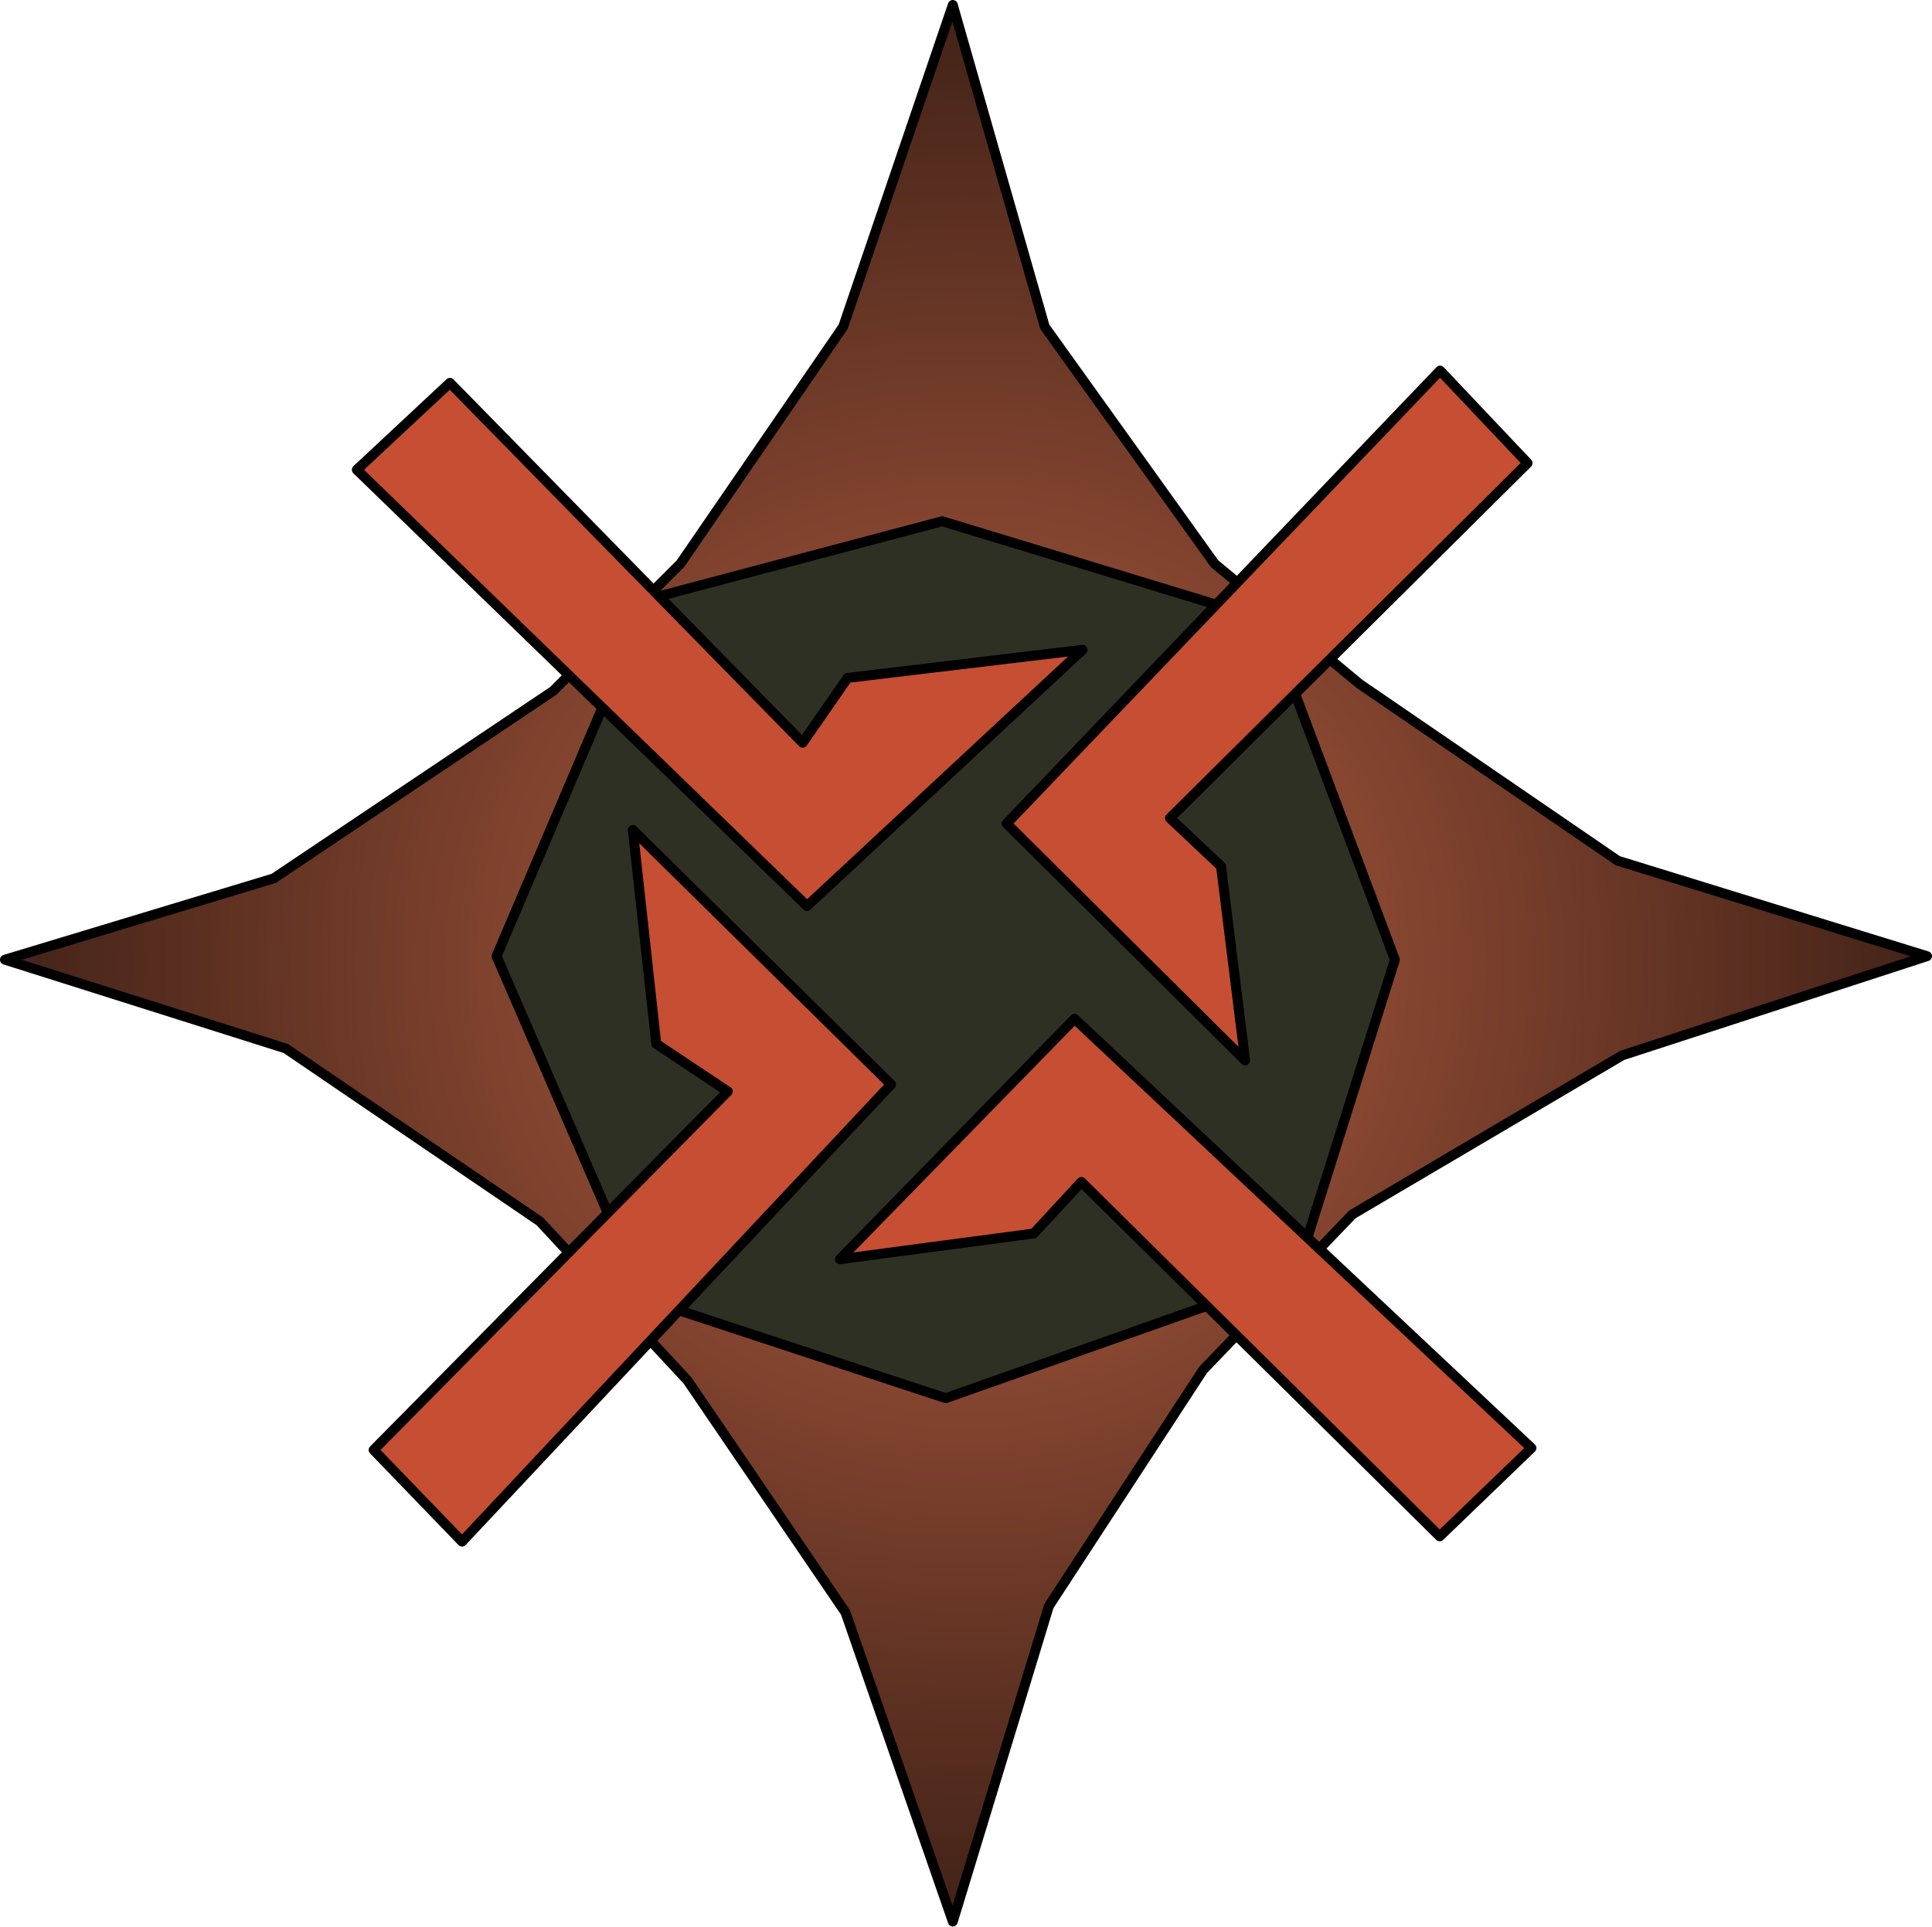
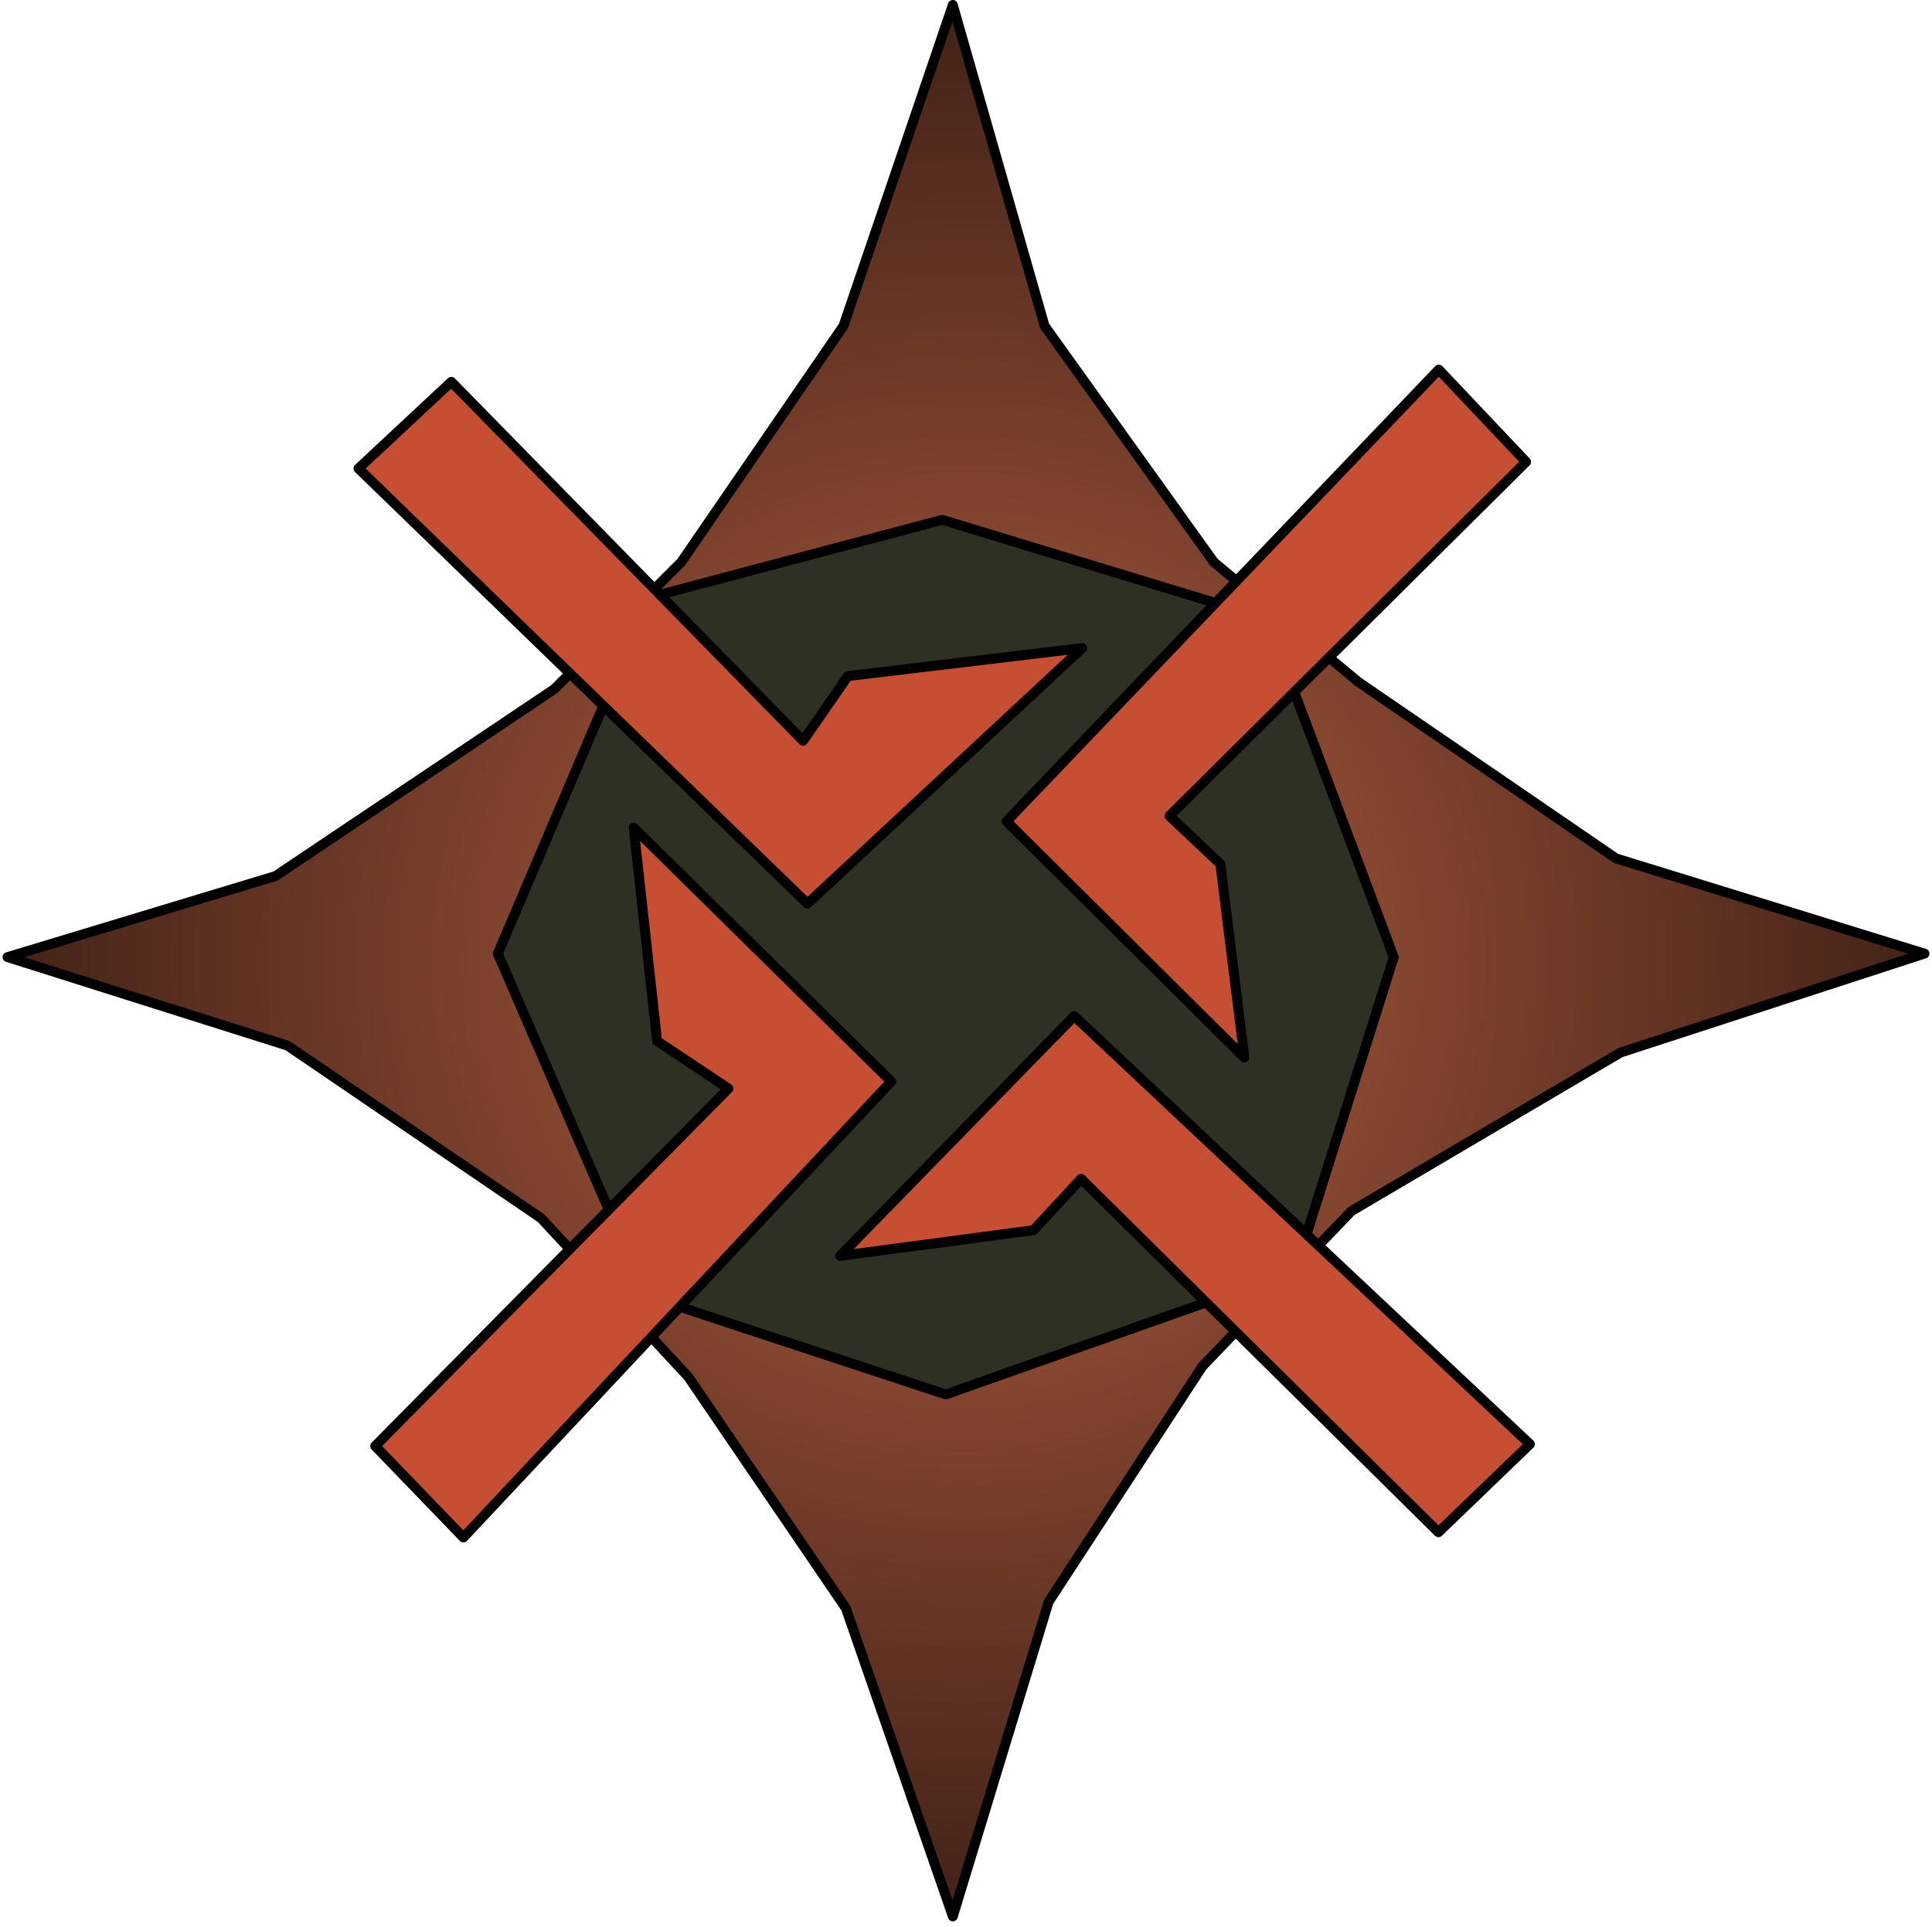
- <svg xmlns="http://www.w3.org/2000/svg" xmlns:xlink="http://www.w3.org/1999/xlink" width="100" height="99.732" id="svg3010" version="1.1">
+ <svg xmlns="http://www.w3.org/2000/svg" xmlns:xlink="http://www.w3.org/1999/xlink" width="100" viewBox="0 0 100 100" height="99.732" id="svg3010" version="1.1">
  <defs id="defs3012">
    <linearGradient id="linearGradient4889">
      <stop style="stop-color:#ba6143;stop-opacity:1;" offset="0" id="stop4891" />
      <stop style="stop-color:#000000;stop-opacity:1;" offset="1" id="stop4893" />
    </linearGradient>
    <radialGradient xlink:href="#linearGradient4889" id="radialGradient4949" cx="377.404" cy="284.148" fx="377.404" fy="284.148" r="97.547" gradientTransform="matrix(0.7996911,-0.00418759,0.00410834,0.7845572,26.88298,15.3784)" gradientUnits="userSpaceOnUse" />
  </defs>
  <g id="layer1" style="display:inline" transform="translate(-279.8573,-186.8623)" />
  <g id="layer4" style="display:inline" transform="translate(-279.8573,-186.8623)">
    <path style="fill:url(#radialGradient4949);fill-opacity:1;stroke:#000000;stroke-width:0.513px;stroke-linecap:butt;stroke-linejoin:round;stroke-opacity:1" d="m 280.113,236.545 13.913,-4.21 14.462,-9.702 6.59,-6.59 8.421,-12.265 5.675,-16.659 4.76,16.659 8.787,12.265 7.506,6.224 13.364,9.153 16.011,4.943 -15.775,5.135 -13.966,8.229 -7.733,8.055 -7.979,12.221 -4.974,16.337 -5.555,-16.002 -8.175,-12.006 -7.644,-8.238 -13.151,-8.952 z" id="path4116" />
  </g>
  <g id="layer2" style="display:inline" transform="translate(-279.8573,-186.8623)">
    <path style="fill:#2e3023;fill-opacity:1;stroke:#000000;stroke-width:0.513px;stroke-linecap:butt;stroke-linejoin:round;stroke-opacity:1" d="m 328.625,213.846 16.842,5.126 6.59,17.574 -5.126,16.293 -18.123,6.407 -15.56,-5.126 -7.689,-17.757 7.872,-18.489 z" id="path4119" />
  </g>
  <g id="layer3" transform="translate(-279.8573,-186.8623)">
    <path style="fill:#c64e33;fill-opacity:1;stroke:#000000;stroke-width:0.513px;stroke-linecap:butt;stroke-linejoin:round;stroke-opacity:1" d="m 354.394,206.047 4.531,4.789 -18.511,18.381 2.643,2.491 1.247,10.05 -12.342,-12.259 z" id="path4898" />
    <path style="fill:#c64e33;fill-opacity:1;stroke:#000000;stroke-width:0.513px;stroke-linecap:butt;stroke-linejoin:round;stroke-opacity:1" d="m 359.125,261.826 -4.749,4.573 -18.545,-18.346 -2.467,2.665 -10.038,1.337 12.149,-12.45 z" id="path4898-1" />
    <path style="fill:#c64e33;fill-opacity:1;stroke:#000000;stroke-width:0.513px;stroke-linecap:butt;stroke-linejoin:round;stroke-opacity:1" d="m 303.773,266.67 -4.577,-4.745 18.332,-18.559 -3.702,-2.465 -1.215,-11.073 13.366,13.175 z" id="path4898-1-7" />
    <path style="fill:#c64e33;fill-opacity:1;stroke:#000000;stroke-width:0.513px;stroke-linecap:butt;stroke-linejoin:round;stroke-opacity:1" d="m 298.326,211.18 4.82,-4.498 18.257,18.633 2.325,-3.358 12.163,-1.455 -14.263,13.266 z" id="path4898-1-4" />
  </g>
</svg>
